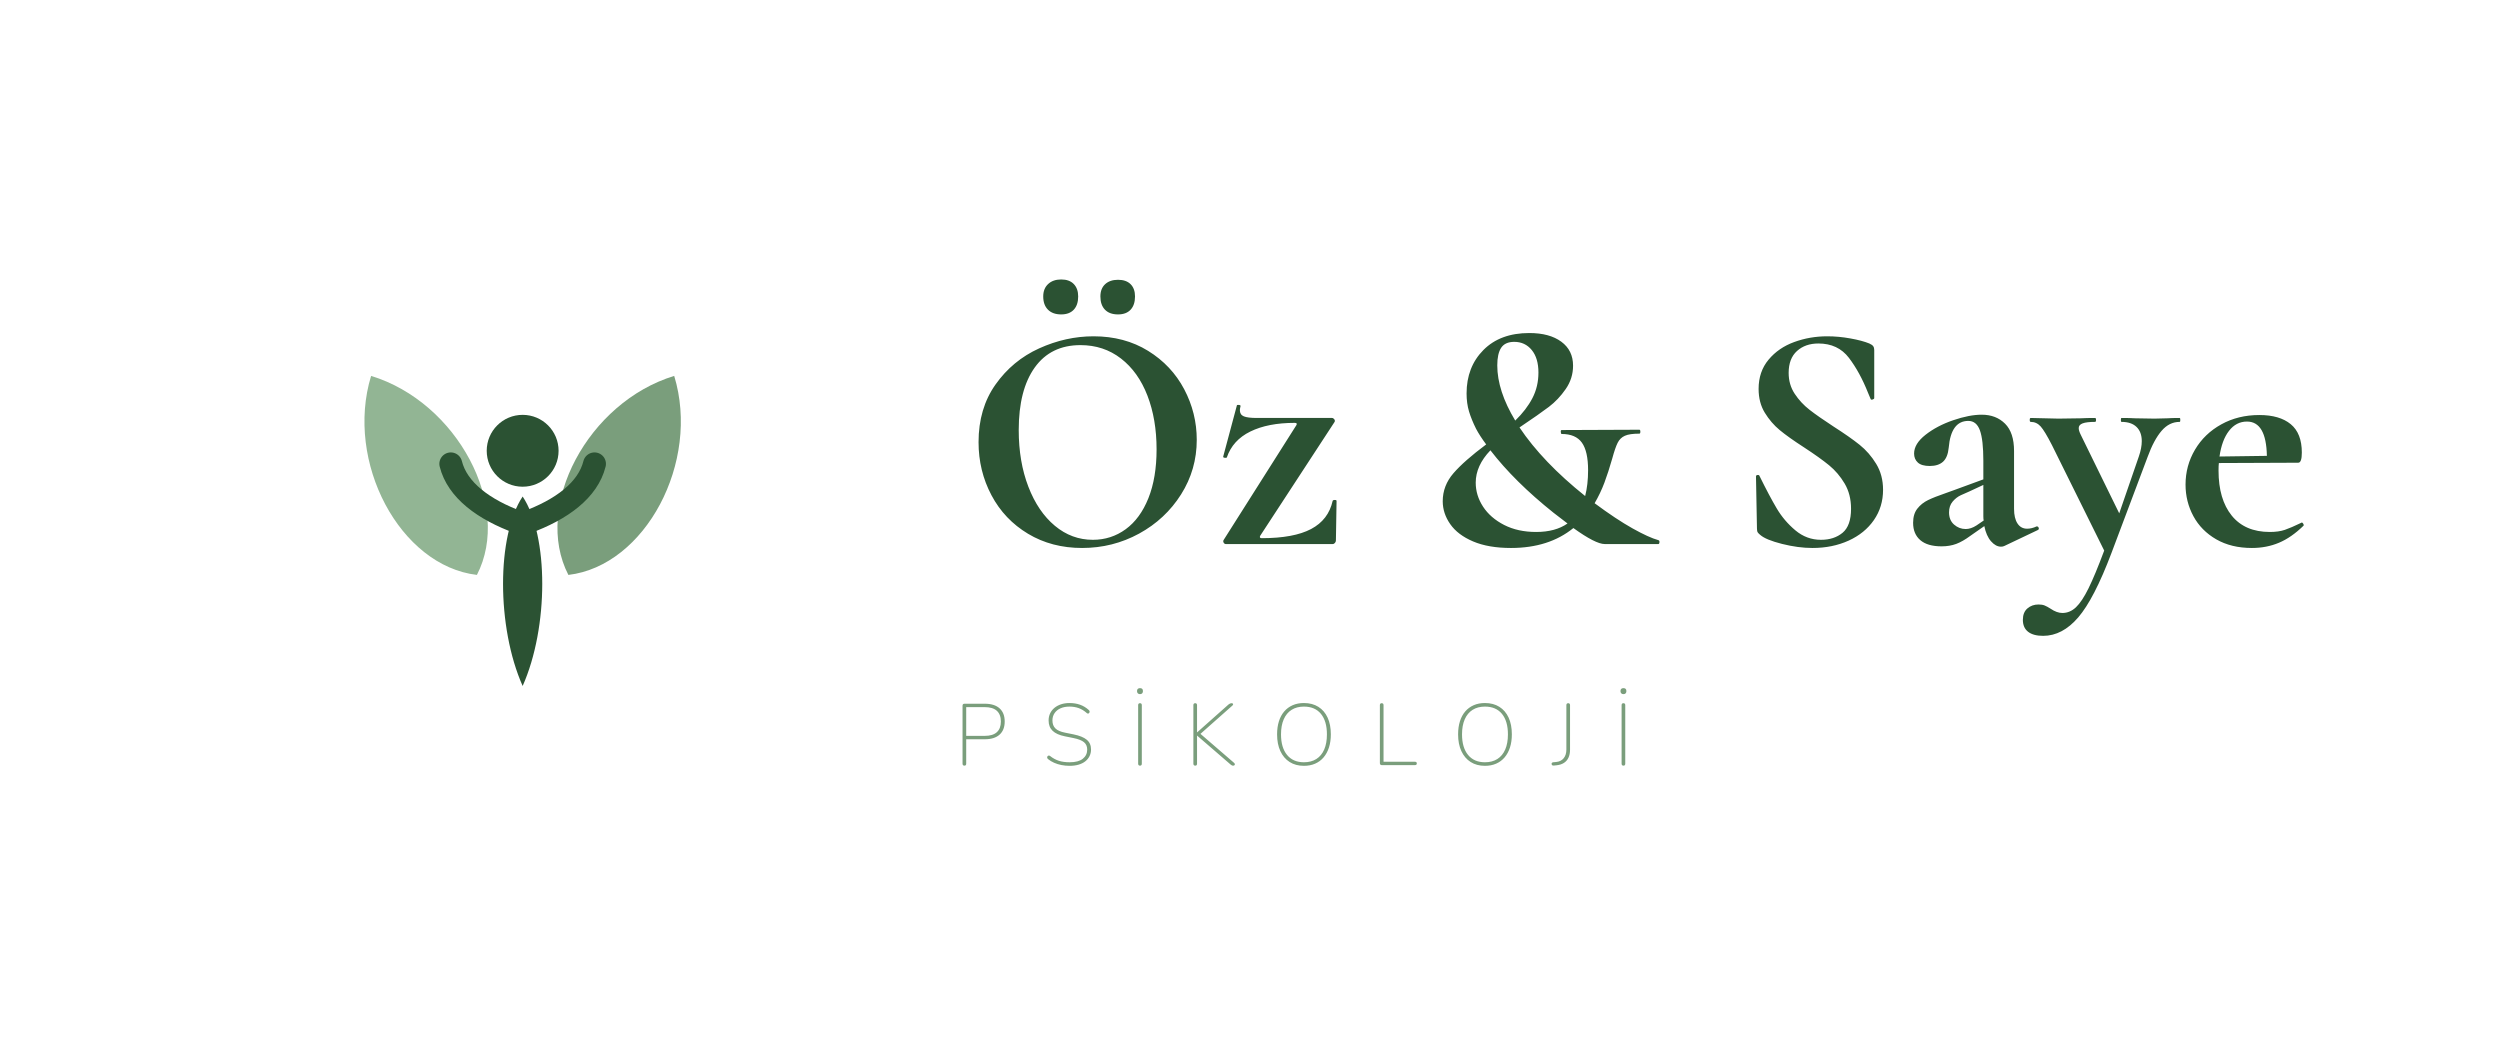
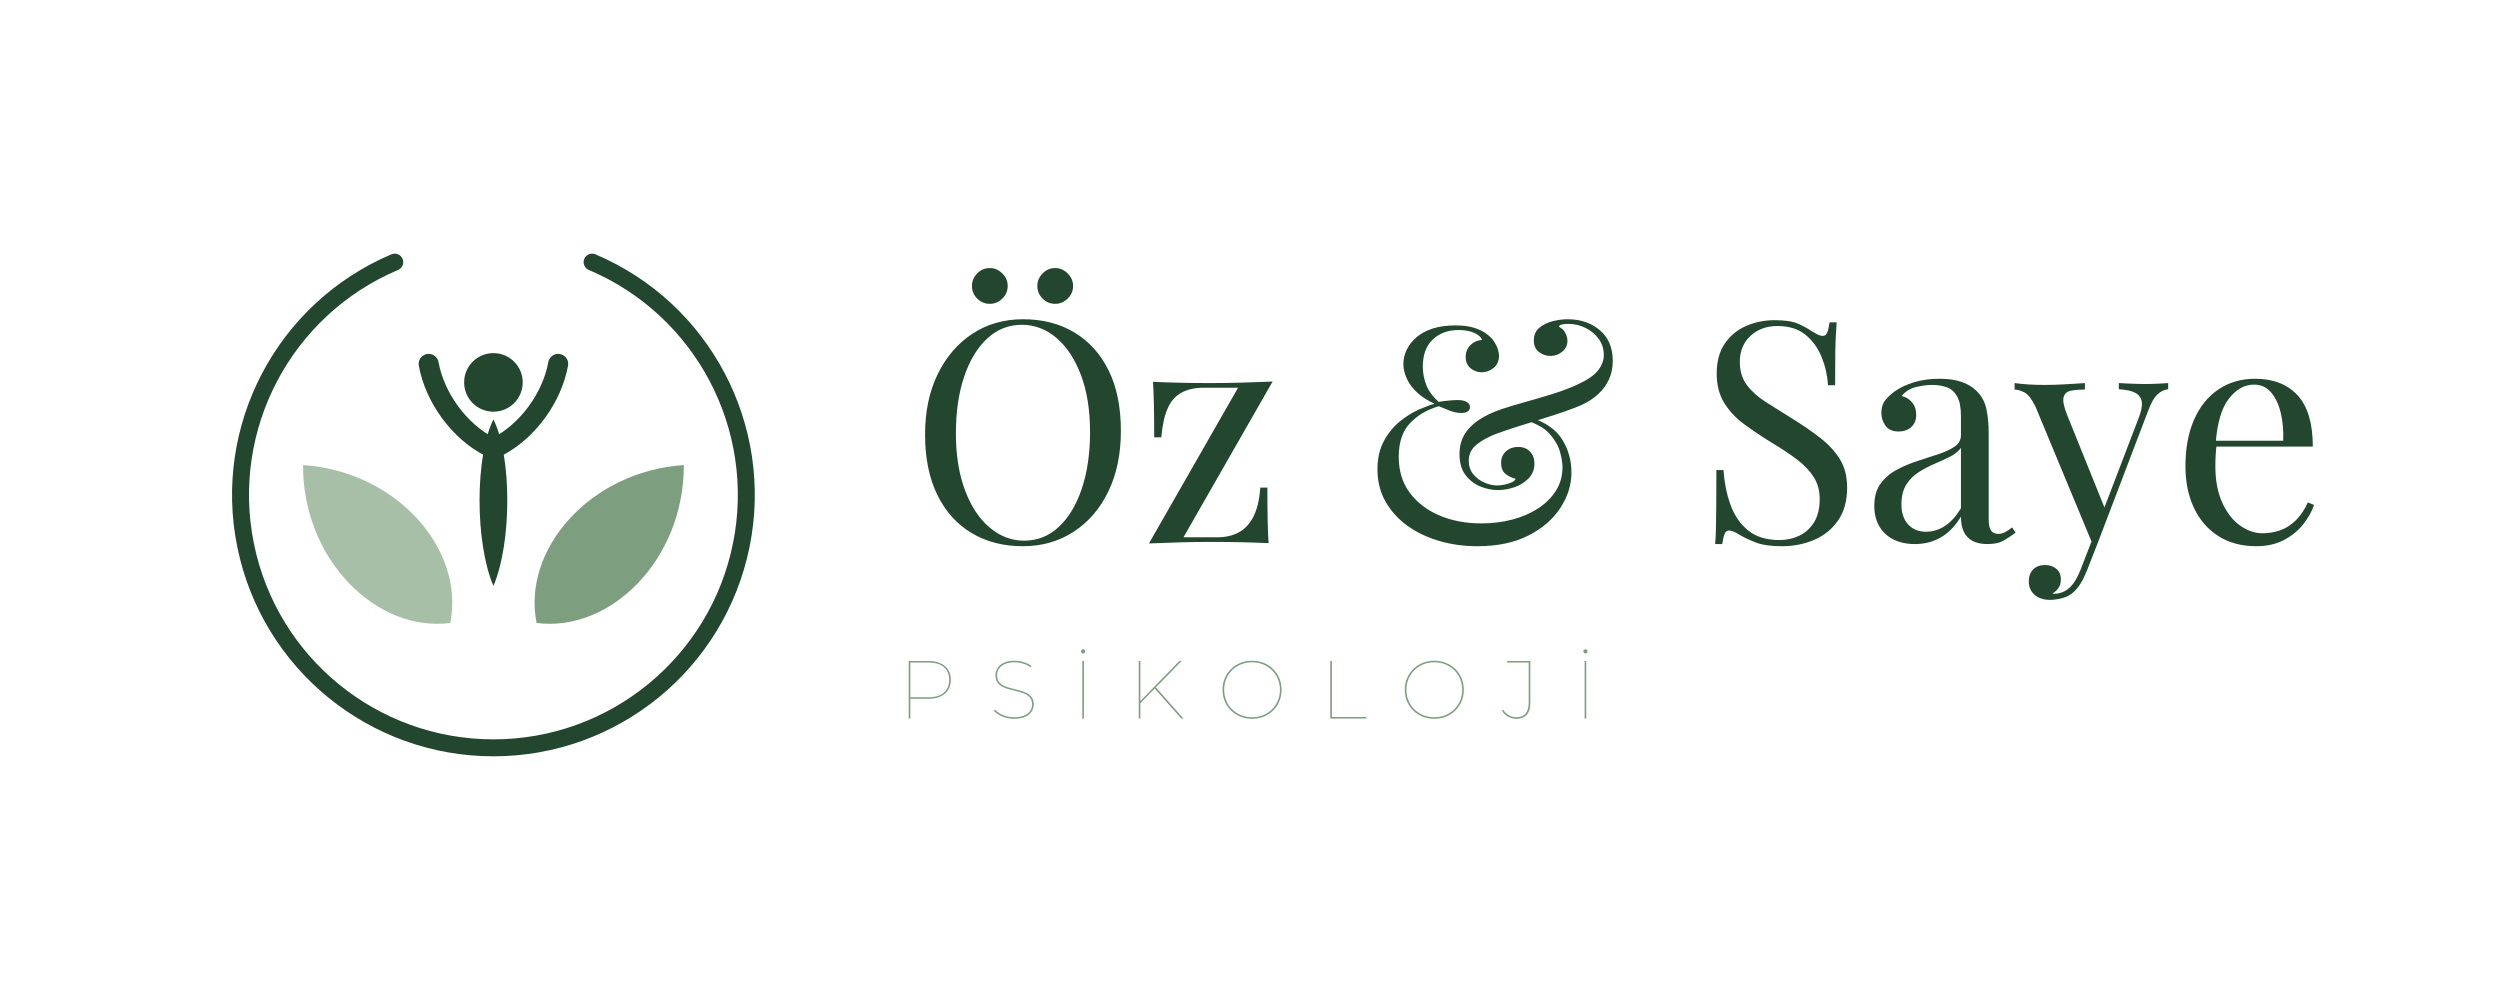
- <svg xmlns="http://www.w3.org/2000/svg" width="1148" height="480" viewBox="0 0 1148 480">
+ <svg xmlns="http://www.w3.org/2000/svg" width="1216" height="480" viewBox="0 0 1216 480">
  <g transform="translate(90 90) scale(1.5)">
-     <path d="M0 0 C-13 -9 -13 -33 0 -46 C13 -33 13 -9 0 0 Z" fill="#92B594" transform="translate(86 116) rotate(-28) scale(1.5)" />
-     <path d="M0 0 C-13 -9 -13 -33 0 -46 C13 -33 13 -9 0 0 Z" fill="#7A9E7C" transform="translate(114 116) rotate(28) scale(1.5)" />
-     <circle cx="100" cy="78" r="11" fill="#2B5233" />
-     <path d="M100 92 C92 104 92 132 100 150 C108 132 108 104 100 92 Z" fill="#2B5233" />
-     <path d="M99 100 C88 96 80 90 78 82" stroke="#2B5233" stroke-width="7" stroke-linecap="round" fill="none" />
-     <path d="M101 100 C112 96 120 90 122 82" stroke="#2B5233" stroke-width="7" stroke-linecap="round" fill="none" />
+     <path d="M132 25 A82 82 0 1 1 68 25" fill="none" stroke="#23472E" stroke-width="5.5" stroke-linecap="round" />
+     <path d="M0 0 C-14 -10 -15 -34 0 -50 C15 -34 14 -10 0 0 Z" fill="#A7BFA7" transform="translate(86 142) rotate(-43) scale(1.4)" />
+     <path d="M0 0 C-14 -10 -15 -34 0 -50 C15 -34 14 -10 0 0 Z" fill="#7E9E80" transform="translate(114 142) rotate(43) scale(1.4)" />
+     <circle cx="100" cy="64" r="9.5" fill="#23472E" />
+     <path d="M100 76 C94 88 94 116 100 130 C106 116 106 88 100 76 Z" fill="#23472E" />
+     <path d="M99 85 C89 80 81 69 79 58" stroke="#23472E" stroke-width="6.5" stroke-linecap="round" fill="none" />
+     <path d="M101 85 C111 80 119 69 121 58" stroke="#23472E" stroke-width="6.5" stroke-linecap="round" fill="none" />
  </g>
-   <path d="M54.9 1.8Q40.95 1.8 30.08 -4.72Q19.2 -11.25 13.28 -22.42Q7.35 -33.6 7.35 -46.8L7.35 -46.8Q7.35 -62.25 15.15 -73.27Q22.95 -84.3 35.17 -89.85Q47.4 -95.4 60.15 -95.4L60.15 -95.4Q74.4 -95.4 85.2 -88.72Q96 -82.05 101.78 -71.1Q107.55 -60.15 107.55 -47.85L107.55 -47.85Q107.55 -34.2 100.35 -22.8Q93.15 -11.4 81.08 -4.8Q69 1.8 54.9 1.8L54.9 1.8M59.85 -1.95Q68.25 -1.95 74.93 -6.82Q81.6 -11.7 85.35 -21.07Q89.1 -30.45 89.1 -43.5L89.1 -43.5Q89.1 -57.3 84.9 -68.17Q80.7 -79.05 72.75 -85.2Q64.8 -91.35 54.15 -91.35L54.15 -91.35Q40.5 -91.35 33.15 -81.07Q25.8 -70.8 25.8 -52.35L25.8 -52.35Q25.8 -37.8 30.23 -26.32Q34.65 -14.85 42.38 -8.4Q50.1 -1.95 59.85 -1.95L59.85 -1.95M45.3 -105.45Q41.4 -105.45 39.23 -107.62Q37.05 -109.8 37.05 -113.7L37.05 -113.7Q37.05 -117.3 39.3 -119.4Q41.55 -121.5 45.3 -121.5L45.3 -121.5Q49.05 -121.5 51.08 -119.4Q53.1 -117.3 53.1 -113.7L53.1 -113.7Q53.1 -109.8 51.08 -107.62Q49.05 -105.45 45.3 -105.45L45.3 -105.45M71.4 -105.45Q67.5 -105.45 65.4 -107.62Q63.3 -109.8 63.3 -113.7L63.3 -113.7Q63.3 -117.3 65.47 -119.32Q67.65 -121.35 71.4 -121.35L71.4 -121.35Q75.15 -121.35 77.18 -119.32Q79.2 -117.3 79.2 -113.7L79.2 -113.7Q79.2 -109.8 77.18 -107.62Q75.15 -105.45 71.4 -105.45L71.4 -105.45 M153.3 -54.6Q153.9 -55.65 152.55 -55.65L152.55 -55.65Q140.25 -55.65 132.15 -51.67Q124.05 -47.7 121.35 -39.75L121.35 -39.75Q121.35 -39.6 120.75 -39.6L120.75 -39.6Q119.55 -39.6 119.7 -40.2L119.7 -40.2L126 -63.75Q126 -63.9 126.6 -63.9L126.6 -63.9Q127.8 -63.9 127.65 -63.3L127.65 -63.3Q127.35 -62.1 127.35 -61.5L127.35 -61.5Q127.35 -59.4 129.15 -58.65Q130.95 -57.9 135.15 -57.9L135.15 -57.9L169.65 -57.9Q170.25 -57.9 170.7 -57.3Q171.15 -56.7 170.85 -56.1L170.85 -56.1L136.65 -3.75Q136.2 -2.7 137.4 -2.7L137.4 -2.7Q152.1 -2.7 160.05 -6.9Q168 -11.1 169.95 -19.8L169.95 -19.8Q170.1 -20.25 170.93 -20.25Q171.75 -20.25 171.75 -19.8L171.75 -19.8L171.45 -1.65Q171.45 -1.05 171 -0.52Q170.55 0 169.95 0L169.95 0L120.9 0Q120.3 0 119.93 -0.6Q119.55 -1.2 119.85 -1.8L119.85 -1.8L153.3 -54.6  M264.45 -78.75Q264.45 -85.35 261.38 -89.1Q258.3 -92.85 253.35 -92.85L253.35 -92.85Q249.15 -92.85 247.35 -90.15Q245.55 -87.45 245.55 -82.05L245.55 -82.05Q245.55 -70.35 253.8 -56.7L253.8 -56.7Q258.9 -61.65 261.67 -66.97Q264.45 -72.3 264.45 -78.75L264.45 -78.75M220.5 -19.65Q220.5 -26.85 225.45 -32.55Q230.4 -38.25 240.45 -45.75L240.45 -45.75Q237.45 -49.8 235.8 -52.95L235.8 -52.95Q233.7 -57.15 232.57 -60.9Q231.45 -64.65 231.45 -69.15L231.45 -69.15Q231.45 -81.3 239.18 -89.1Q246.9 -96.9 260.25 -96.9L260.25 -96.9Q269.55 -96.9 274.95 -92.92Q280.35 -88.95 280.35 -81.9L280.35 -81.9Q280.35 -76.05 276.97 -71.17Q273.6 -66.3 269.25 -63Q264.9 -59.7 255.75 -53.55L255.75 -53.55Q266.4 -37.65 285.9 -22.05L285.9 -22.05Q287.25 -27.3 287.25 -33.9L287.25 -33.9Q287.25 -42.6 284.4 -46.57Q281.55 -50.55 275.1 -50.55L275.1 -50.55Q274.8 -50.55 274.72 -51.45Q274.65 -52.35 275.1 -52.35L275.1 -52.35L310.8 -52.5Q311.25 -52.5 311.25 -51.6Q311.25 -50.7 310.8 -50.7L310.8 -50.7Q306.3 -50.7 304.13 -49.72Q301.95 -48.75 300.83 -46.5Q299.7 -44.25 298.35 -39.3L298.35 -39.3Q296.55 -33 294.75 -28.2Q292.95 -23.4 290.25 -18.75L290.25 -18.75Q300.15 -11.4 307.65 -7.2Q315.15 -3 319.5 -1.8L319.5 -1.8Q320.1 -1.65 320.02 -0.82Q319.95 0 319.5 0L319.5 0L294.9 0Q290.7 0 280.5 -7.35L280.5 -7.35Q269.25 1.8 251.85 1.8L251.85 1.8Q241.5 1.8 234.45 -1.2Q227.4 -4.2 223.95 -9.15Q220.5 -14.1 220.5 -19.65L220.5 -19.65M235.65 -28.2Q235.65 -22.35 239.02 -17.17Q242.4 -12 248.7 -8.77Q255 -5.55 263.4 -5.55L263.4 -5.55Q272.25 -5.55 277.8 -9.45L277.8 -9.45L271.35 -14.4Q253.5 -28.65 242.4 -43.05L242.4 -43.05Q235.65 -36 235.65 -28.2L235.65 -28.2  M379.35 -78.6Q379.35 -73.2 382.13 -69Q384.9 -64.8 388.95 -61.65Q393 -58.5 399.9 -54L399.9 -54Q407.4 -49.2 411.9 -45.6Q416.4 -42 419.55 -36.82Q422.7 -31.65 422.7 -24.9L422.7 -24.9Q422.7 -17.1 418.5 -11.02Q414.3 -4.95 406.88 -1.57Q399.45 1.8 390.3 1.8L390.3 1.8Q383.7 1.8 376.28 -0.07Q368.85 -1.95 366.3 -4.2L366.3 -4.2Q365.55 -4.8 365.18 -5.32Q364.8 -5.85 364.8 -7.05L364.8 -7.05L364.35 -30.9L364.35 -31.05Q364.35 -31.65 365.1 -31.72Q365.85 -31.8 366 -31.2L366 -31.2Q370.5 -22.05 373.88 -16.35Q377.25 -10.65 382.43 -6.3Q387.6 -1.95 394.2 -1.95L394.2 -1.95Q400.2 -1.95 404.1 -5.17Q408 -8.4 408 -16.2L408 -16.2Q408 -22.8 405.08 -27.75Q402.15 -32.7 397.95 -36.15Q393.75 -39.6 386.4 -44.4L386.4 -44.4Q379.2 -49.05 375.23 -52.35Q371.25 -55.65 368.4 -60.3Q365.55 -64.95 365.55 -71.25L365.55 -71.25Q365.55 -79.2 370.13 -84.67Q374.7 -90.15 381.9 -92.77Q389.1 -95.4 397.05 -95.4L397.05 -95.4Q402.3 -95.4 407.7 -94.42Q413.1 -93.45 416.4 -92.1L416.4 -92.1Q417.75 -91.5 418.2 -90.82Q418.65 -90.15 418.65 -89.1L418.65 -89.1L418.65 -67.05Q418.65 -66.6 417.9 -66.37Q417.15 -66.15 417 -66.6L417 -66.6L415.8 -69.45Q412.05 -78.9 407.03 -85.5Q402 -92.1 393 -92.1L393 -92.1Q387 -92.1 383.18 -88.65Q379.35 -85.2 379.35 -78.6L379.35 -78.6 M478.35 0.9Q477.75 1.2 476.85 1.2L476.85 1.2Q474.45 1.2 472.28 -1.27Q470.1 -3.75 469.2 -8.25L469.2 -8.25L462.75 -3.75Q459.3 -1.2 456.3 -0.07Q453.3 1.05 449.55 1.05L449.55 1.05Q443.1 1.05 439.8 -1.8Q436.5 -4.65 436.5 -9.75L436.5 -9.75Q436.5 -13.8 438.45 -16.27Q440.4 -18.75 443.33 -20.17Q446.25 -21.6 451.5 -23.4L451.5 -23.4L455.25 -24.75L468.75 -29.7L468.75 -38.25Q468.75 -47.85 467.18 -52.2Q465.6 -56.55 461.85 -56.55L461.85 -56.55Q453.9 -56.55 452.85 -44.25L452.85 -44.25Q452.4 -39.75 450.23 -37.8Q448.05 -35.85 444.15 -35.85L444.15 -35.85Q440.4 -35.85 438.68 -37.42Q436.95 -39 436.95 -41.55L436.95 -41.55Q436.95 -46.05 442.2 -50.17Q447.45 -54.3 454.88 -56.85Q462.3 -59.4 468 -59.4L468 -59.4Q474.6 -59.4 478.73 -55.27Q482.85 -51.15 482.85 -42.75L482.85 -42.75L482.85 -16.2Q482.85 -11.85 484.43 -9.45Q486 -7.05 488.85 -7.05L488.85 -7.05Q490.95 -7.05 493.2 -8.1L493.2 -8.1L493.35 -8.1Q493.95 -8.1 494.18 -7.42Q494.4 -6.75 493.8 -6.45L493.8 -6.45L478.35 0.9M453 -14.55Q453 -10.95 455.33 -8.92Q457.65 -6.9 460.65 -6.9L460.65 -6.9Q463.05 -6.9 465.6 -8.55L465.6 -8.55L468.9 -10.8Q468.75 -11.55 468.75 -12.75L468.75 -12.75L468.75 -27.15L462.3 -24.15Q460.5 -23.4 458.4 -22.42Q456.3 -21.45 454.65 -19.5Q453 -17.55 453 -14.55L453 -14.55 M558.9 -57.9Q559.2 -57.9 559.2 -57Q559.2 -56.1 558.9 -56.1L558.9 -56.1Q554.1 -56.1 550.58 -51.97Q547.05 -47.85 544.2 -40.05L544.2 -40.05L527.55 4.2Q519.6 25.2 512.33 33.67Q505.05 42.15 496.2 42.15L496.2 42.15Q491.7 42.15 489.3 40.28Q486.9 38.4 486.9 34.8L486.9 34.8Q486.9 31.35 489 29.55Q491.1 27.75 494.1 27.75L494.1 27.75Q495.75 27.75 496.88 28.2Q498 28.65 499.65 29.7L499.65 29.7Q502.5 31.65 505.05 31.65L505.05 31.65Q508.5 31.65 511.28 29.03Q514.05 26.4 517.05 20.33Q520.05 14.25 524.25 3L524.25 3L500.25 -45.45Q496.95 -51.9 495.08 -54Q493.2 -56.1 490.5 -56.1L490.5 -56.1Q490.05 -56.1 490.05 -57Q490.05 -57.9 490.5 -57.9L490.5 -57.9L503.25 -57.6L513.6 -57.75Q516 -57.9 520.05 -57.9L520.05 -57.9Q520.5 -57.9 520.5 -57Q520.5 -56.1 520.05 -56.1L520.05 -56.1Q516.15 -56.1 514.35 -55.42Q512.55 -54.75 512.55 -53.25L512.55 -53.25Q512.55 -52.05 513.45 -50.25L513.45 -50.25L531.15 -14.1L540.15 -40.2Q541.5 -44.1 541.5 -47.25L541.5 -47.25Q541.5 -51.45 539.1 -53.77Q536.7 -56.1 532.2 -56.1L532.2 -56.1Q531.9 -56.1 531.9 -57Q531.9 -57.9 532.2 -57.9L532.2 -57.9Q536.25 -57.9 538.35 -57.75L538.35 -57.75L547.35 -57.6L553.35 -57.75Q555.15 -57.9 558.9 -57.9L558.9 -57.9 M592.05 1.8Q582.6 1.8 575.7 -2.17Q568.8 -6.15 565.2 -12.82Q561.6 -19.5 561.6 -27.3L561.6 -27.3Q561.6 -36 565.95 -43.35Q570.3 -50.7 578.03 -54.97Q585.75 -59.25 595.5 -59.25L595.5 -59.25Q604.8 -59.25 609.9 -55.05Q615 -50.85 615 -42L615 -42Q615 -37.35 613.35 -37.35L613.35 -37.35L576.9 -37.2Q576.75 -36 576.75 -33.75L576.75 -33.75Q576.75 -20.55 582.82 -13.05Q588.9 -5.55 600.3 -5.55L600.3 -5.55Q604.35 -5.55 607.2 -6.52Q610.05 -7.5 614.7 -9.75L614.7 -9.75L615 -9.9Q615.3 -9.9 615.67 -9.3Q616.05 -8.7 615.75 -8.4L615.75 -8.4Q610.2 -3 604.5 -0.6Q598.8 1.8 592.05 1.8L592.05 1.8M577.2 -40.2L598.95 -40.5Q598.65 -56.25 589.8 -56.25L589.8 -56.25Q584.85 -56.25 581.55 -51.97Q578.25 -47.7 577.2 -40.2L577.2 -40.2" fill="#2B5233" transform="translate(442.00 249.83)" />
-   <path d="M4.68 0.24L4.68 0.24Q4.28 0.24 4.06 0Q3.84 -0.24 3.84 -0.64L3.84 -0.64L3.84 -27.32Q3.84 -27.76 4.08 -27.98Q4.32 -28.2 4.72 -28.2L4.72 -28.2L14.04 -28.2Q18.48 -28.2 20.84 -26.08Q23.2 -23.96 23.2 -20.04L23.2 -20.04Q23.2 -16.12 20.84 -14Q18.48 -11.88 14.04 -11.88L14.04 -11.88L5.52 -11.88L5.52 -0.64Q5.52 -0.24 5.32 0Q5.12 0.24 4.68 0.24M5.52 -26.64L5.52 -13.44L14 -13.44Q17.72 -13.44 19.58 -15.12Q21.44 -16.8 21.44 -20.04L21.44 -20.04Q21.44 -23.28 19.58 -24.96Q17.72 -26.64 14 -26.64L14 -26.64L5.52 -26.64 M53.04 0.32L53.04 0.32Q51.04 0.32 49.24 -0.04Q47.44 -0.4 45.9 -1.08Q44.36 -1.76 43.12 -2.76L43.12 -2.76Q42.84 -3 42.74 -3.28Q42.64 -3.56 42.74 -3.82Q42.84 -4.08 43.04 -4.24Q43.24 -4.4 43.52 -4.4Q43.8 -4.4 44.08 -4.16L44.08 -4.16Q45.96 -2.68 48.06 -2Q50.16 -1.32 53.04 -1.32L53.04 -1.32Q57.04 -1.32 59.06 -2.92Q61.08 -4.52 61.08 -7.16L61.08 -7.16Q61.08 -9.32 59.6 -10.54Q58.12 -11.76 54.76 -12.44L54.76 -12.44L50.8 -13.24Q47.04 -14 45.2 -15.76Q43.36 -17.52 43.36 -20.52L43.36 -20.52Q43.36 -22.32 44.06 -23.78Q44.76 -25.24 46.04 -26.3Q47.32 -27.36 49.08 -27.94Q50.84 -28.52 52.96 -28.52L52.96 -28.52Q55.6 -28.52 57.8 -27.74Q60 -26.96 61.8 -25.32L61.8 -25.32Q62.08 -25.08 62.16 -24.78Q62.24 -24.48 62.14 -24.22Q62.04 -23.96 61.86 -23.82Q61.68 -23.68 61.4 -23.68Q61.12 -23.68 60.84 -23.96L60.84 -23.96Q59.12 -25.48 57.2 -26.18Q55.28 -26.88 52.96 -26.88L52.96 -26.88Q50.6 -26.88 48.84 -26.1Q47.08 -25.32 46.1 -23.88Q45.12 -22.44 45.12 -20.52L45.12 -20.52Q45.12 -18.2 46.48 -16.86Q47.84 -15.52 50.88 -14.92L50.88 -14.92L54.84 -14.12Q58.92 -13.28 60.88 -11.66Q62.84 -10.04 62.84 -7.2L62.84 -7.2Q62.84 -5.52 62.16 -4.14Q61.48 -2.76 60.22 -1.76Q58.96 -0.76 57.14 -0.22Q55.32 0.32 53.04 0.32 M85.32 0.24L85.32 0.24Q84.92 0.24 84.7 0Q84.48 -0.24 84.48 -0.64L84.48 -0.64L84.48 -27.56Q84.48 -28 84.7 -28.22Q84.92 -28.44 85.32 -28.44L85.32 -28.44Q85.72 -28.44 85.94 -28.22Q86.16 -28 86.16 -27.56L86.16 -27.56L86.16 -0.64Q86.16 -0.24 85.96 0Q85.76 0.24 85.32 0.24M85.32 -32.6L85.32 -32.6Q84.68 -32.6 84.32 -32.98Q83.96 -33.36 83.96 -34L83.96 -34Q83.96 -34.68 84.32 -35.02Q84.68 -35.36 85.32 -35.36L85.32 -35.36Q86 -35.36 86.34 -35.02Q86.68 -34.68 86.68 -34L86.68 -34Q86.68 -33.36 86.34 -32.98Q86 -32.6 85.32 -32.6 M110.68 0.24L110.68 0.24Q110.28 0.24 110.06 0Q109.84 -0.24 109.84 -0.64L109.84 -0.64L109.84 -27.56Q109.84 -28 110.06 -28.22Q110.28 -28.44 110.68 -28.44L110.68 -28.44Q111.08 -28.44 111.3 -28.22Q111.52 -28 111.52 -27.56L111.52 -27.56L111.52 -15.08L111.6 -15.08L125.96 -27.84Q126.36 -28.16 126.68 -28.3Q127 -28.44 127.32 -28.44L127.32 -28.44Q127.72 -28.44 127.92 -28.28Q128.12 -28.12 128.08 -27.86Q128.04 -27.6 127.72 -27.32L127.72 -27.32L112.32 -13.68L112.4 -14.96L128.44 -1.12Q128.84 -0.8 128.88 -0.48Q128.92 -0.16 128.7 0.04Q128.48 0.24 128.08 0.24L128.08 0.24Q127.76 0.24 127.48 0.1Q127.2 -0.04 126.88 -0.32L126.88 -0.32L111.6 -13.52L111.52 -13.52L111.52 -0.64Q111.52 -0.24 111.32 0Q111.12 0.24 110.68 0.24 M160.6 0.32L160.6 0.32Q156.8 0.32 154.04 -1.44Q151.28 -3.2 149.78 -6.44Q148.28 -9.68 148.28 -14.12L148.28 -14.12Q148.28 -17.48 149.12 -20.14Q149.96 -22.8 151.56 -24.66Q153.16 -26.52 155.44 -27.52Q157.72 -28.52 160.6 -28.52L160.6 -28.52Q164.44 -28.52 167.22 -26.78Q170 -25.04 171.48 -21.82Q172.96 -18.6 172.96 -14.16L172.96 -14.16Q172.96 -10.8 172.1 -8.12Q171.24 -5.44 169.64 -3.56Q168.04 -1.68 165.76 -0.68Q163.48 0.32 160.6 0.32M160.6 -1.32L160.6 -1.32Q163.96 -1.32 166.32 -2.82Q168.68 -4.32 169.92 -7.18Q171.16 -10.04 171.16 -14.12L171.16 -14.12Q171.16 -20.2 168.42 -23.54Q165.68 -26.88 160.6 -26.88L160.6 -26.88Q157.28 -26.88 154.92 -25.38Q152.56 -23.88 151.32 -21.02Q150.08 -18.16 150.08 -14.12L150.08 -14.12Q150.08 -8.08 152.84 -4.7Q155.6 -1.32 160.6 -1.32 M211.56 0L196.36 0Q195.96 0 195.72 -0.24Q195.48 -0.48 195.48 -0.88L195.48 -0.88L195.48 -27.56Q195.48 -28 195.7 -28.22Q195.92 -28.44 196.32 -28.44L196.32 -28.44Q196.72 -28.44 196.94 -28.22Q197.16 -28 197.16 -27.56L197.16 -27.56L197.16 -1.56L211.56 -1.56Q212 -1.56 212.22 -1.36Q212.44 -1.16 212.44 -0.8L212.44 -0.8Q212.44 -0.4 212.22 -0.2Q212 0 211.56 0L211.56 0 M243.72 0.32L243.72 0.32Q239.92 0.32 237.16 -1.44Q234.4 -3.2 232.9 -6.44Q231.4 -9.68 231.4 -14.12L231.4 -14.12Q231.4 -17.48 232.24 -20.14Q233.08 -22.8 234.68 -24.66Q236.28 -26.52 238.56 -27.52Q240.84 -28.52 243.72 -28.52L243.72 -28.52Q247.56 -28.52 250.34 -26.78Q253.12 -25.04 254.6 -21.82Q256.08 -18.6 256.08 -14.16L256.08 -14.16Q256.08 -10.8 255.22 -8.12Q254.36 -5.44 252.76 -3.56Q251.16 -1.68 248.88 -0.68Q246.6 0.32 243.72 0.32M243.72 -1.32L243.72 -1.32Q247.08 -1.32 249.44 -2.82Q251.8 -4.32 253.04 -7.18Q254.28 -10.04 254.28 -14.12L254.28 -14.12Q254.28 -20.2 251.54 -23.54Q248.8 -26.88 243.72 -26.88L243.72 -26.88Q240.4 -26.88 238.04 -25.38Q235.68 -23.88 234.44 -21.02Q233.2 -18.16 233.2 -14.12L233.2 -14.12Q233.2 -8.08 235.96 -4.7Q238.72 -1.32 243.72 -1.32 M276.52 0.08L275.24 0.2Q274.8 0.24 274.56 -0.02Q274.32 -0.28 274.32 -0.6L274.32 -0.6Q274.32 -0.84 274.5 -1.06Q274.68 -1.28 275.08 -1.32L275.08 -1.32L276.4 -1.44Q278.64 -1.64 279.88 -3.16Q281.12 -4.68 281.12 -7.16L281.12 -7.16L281.12 -27.56Q281.12 -28 281.34 -28.22Q281.56 -28.44 281.96 -28.44L281.96 -28.44Q282.36 -28.44 282.58 -28.22Q282.8 -28 282.8 -27.56L282.8 -27.56L282.8 -7.08Q282.8 -4.96 282.08 -3.42Q281.36 -1.88 279.96 -1Q278.56 -0.12 276.52 0.08L276.52 0.08 M307.32 0.24L307.32 0.24Q306.92 0.24 306.7 0Q306.48 -0.24 306.48 -0.64L306.48 -0.64L306.48 -27.56Q306.48 -28 306.7 -28.22Q306.92 -28.44 307.32 -28.44L307.32 -28.44Q307.72 -28.44 307.94 -28.22Q308.16 -28 308.16 -27.56L308.16 -27.56L308.16 -0.64Q308.16 -0.24 307.96 0Q307.76 0.24 307.32 0.24M307.32 -32.6L307.32 -32.6Q306.68 -32.6 306.32 -32.98Q305.96 -33.36 305.96 -34L305.96 -34Q305.96 -34.68 306.32 -35.02Q306.68 -35.36 307.32 -35.36L307.32 -35.36Q308 -35.36 308.34 -35.02Q308.68 -34.68 308.68 -34L308.68 -34Q308.68 -33.36 308.34 -32.98Q308 -32.6 307.32 -32.6" fill="#7A9E7C" transform="translate(438.16 351.35)" />
+   <path d="M55.65 -108.3L55.65 -108.3Q69.9 -108.3 80.63 -101.85Q91.35 -95.4 97.28 -83.32Q103.2 -71.25 103.2 -54L103.2 -54Q103.2 -37.2 97.13 -24.6Q91.05 -12 80.25 -4.95Q69.45 2.1 55.5 2.1L55.5 2.1Q41.25 2.1 30.53 -4.35Q19.8 -10.8 13.88 -22.95Q7.95 -35.1 7.95 -52.2L7.95 -52.2Q7.95 -69 14.1 -81.6Q20.25 -94.2 30.98 -101.25Q41.7 -108.3 55.65 -108.3M55.05 -105.6L55.05 -105.6Q45.3 -105.6 38.1 -98.85Q30.9 -92.1 26.93 -80.25Q22.95 -68.4 22.95 -52.8L22.95 -52.8Q22.95 -36.9 27.38 -25.12Q31.8 -13.35 39.38 -6.97Q46.95 -0.6 56.1 -0.6L56.1 -0.6Q65.85 -0.6 73.05 -7.35Q80.25 -14.1 84.23 -26.02Q88.2 -37.95 88.2 -53.4L88.2 -53.4Q88.2 -69.45 83.78 -81.15Q79.35 -92.85 71.85 -99.22Q64.35 -105.6 55.05 -105.6M71.25 -133.2L71.25 -133.2Q74.7 -133.2 77.33 -130.57Q79.95 -127.95 79.95 -124.5L79.95 -124.5Q79.95 -120.9 77.33 -118.35Q74.7 -115.8 71.25 -115.8L71.25 -115.8Q67.65 -115.8 65.1 -118.35Q62.55 -120.9 62.55 -124.5L62.55 -124.5Q62.55 -127.95 65.1 -130.57Q67.65 -133.2 71.25 -133.2M39.45 -133.2L39.45 -133.2Q42.9 -133.2 45.53 -130.57Q48.15 -127.95 48.15 -124.5L48.15 -124.5Q48.15 -120.9 45.53 -118.35Q42.9 -115.8 39.45 -115.8L39.45 -115.8Q35.85 -115.8 33.3 -118.35Q30.75 -120.9 30.75 -124.5L30.75 -124.5Q30.75 -127.95 33.3 -130.57Q35.85 -133.2 39.45 -133.2 M177 -78L177 -78L133.65 -2.25L150.15 -2.25Q156.15 -2.25 160.57 -4.65Q165 -7.05 167.7 -12.37Q170.4 -17.7 171 -26.4L171 -26.4L174.45 -26.4Q174.45 -16.8 174.6 -10.2Q174.75 -3.6 175.05 0.6L175.05 0.6Q168.45 0.3 161.32 0.15Q154.2 0 147.15 0L147.15 0Q139.65 0 131.85 0.22Q124.05 0.45 116.85 0.75L116.85 0.75L160.2 -75L143.7 -75Q137.1 -75 132.67 -72.6Q128.25 -70.2 125.92 -64.87Q123.6 -59.55 122.85 -50.85L122.85 -50.85L119.4 -50.85Q119.4 -60.6 119.25 -67.12Q119.1 -73.65 118.8 -77.85L118.8 -77.85Q125.4 -77.55 132.52 -77.4Q139.65 -77.25 146.7 -77.25L146.7 -77.25Q154.2 -77.25 162 -77.47Q169.8 -77.7 177 -78  M265.95 -105.3L265.95 -105.3Q271.65 -105.3 275.4 -104.02Q279.15 -102.75 281.55 -100.8L281.55 -100.8Q283.5 -99.3 284.7 -97.5Q285.9 -95.7 286.5 -93.9Q287.1 -92.1 287.1 -90.45L287.1 -90.45Q287.1 -86.7 284.47 -84.6Q281.85 -82.5 278.7 -82.5L278.7 -82.5Q275.7 -82.5 273.3 -84.45Q270.9 -86.4 270.9 -90L270.9 -90Q270.9 -93.3 273.15 -95.62Q275.4 -97.95 278.85 -98.25L278.85 -98.25Q278.25 -100.2 275.17 -101.62Q272.1 -103.05 267.45 -103.05L267.45 -103.05Q259.8 -103.05 254.93 -98.47Q250.05 -93.9 250.05 -85.2L250.05 -85.2Q250.05 -81 251.62 -76.65Q253.2 -72.3 257.7 -68.1L257.7 -68.1Q260.25 -68.55 262.95 -68.77Q265.65 -69 267 -69L267 -69Q269.7 -69 271.35 -68.1Q273 -67.2 273 -65.55L273 -65.55Q273 -64.2 271.88 -63.45Q270.75 -62.7 268.8 -62.7L268.8 -62.7Q265.95 -62.7 262.8 -63.97Q259.65 -65.25 257.85 -66L257.85 -66Q249.15 -63.45 243.75 -57.67Q238.35 -51.9 238.35 -41.4L238.35 -41.4Q238.35 -31.05 243.75 -23.85Q249.15 -16.65 258.22 -12.82Q267.3 -9 278.55 -9L278.55 -9Q286.5 -9 293.63 -10.87Q300.75 -12.75 306.22 -16.35Q311.7 -19.95 314.85 -24.97Q318 -30 318 -36.45L318 -36.45Q318 -39.3 316.8 -43.72Q315.6 -48.15 311.85 -52.42Q308.1 -56.7 300.3 -59.1L300.3 -59.1L302.1 -60.6Q313.05 -57.3 317.7 -50.02Q322.35 -42.75 322.35 -33.75L322.35 -33.75Q322.35 -24.75 316.95 -16.5Q311.55 -8.25 301.35 -3.07Q291.15 2.1 276.6 2.1L276.6 2.1Q266.85 2.1 258.08 -0.45Q249.3 -3 242.55 -7.87Q235.8 -12.75 231.9 -19.65Q228 -26.55 228 -35.25L228 -35.25Q228 -43.35 231.15 -49.12Q234.3 -54.9 238.95 -58.65Q243.6 -62.4 248.25 -64.42Q252.9 -66.45 255.75 -67.2L255.75 -67.2Q250.8 -69.45 247.43 -72.52Q244.05 -75.6 242.33 -79.27Q240.6 -82.95 240.6 -86.55L240.6 -86.55Q240.6 -90.15 242.25 -93.52Q243.9 -96.9 247.05 -99.6Q250.2 -102.3 254.93 -103.8Q259.65 -105.3 265.95 -105.3M320.55 -108.3L320.55 -108.3Q329.85 -108.3 336.15 -102.97Q342.45 -97.65 342.45 -88.05L342.45 -88.05Q342.45 -82.95 340.58 -78.97Q338.7 -75 335.48 -72Q332.25 -69 328.2 -67.05L328.2 -67.05Q324.75 -65.4 319.13 -63.45Q313.5 -61.5 307.13 -59.55Q300.75 -57.6 294.97 -55.72Q289.2 -53.85 285.6 -52.5L285.6 -52.5Q280.05 -50.4 276.22 -47.32Q272.4 -44.25 272.4 -39.45L272.4 -39.45Q272.4 -35.55 274.65 -32.85Q276.9 -30.15 280.13 -28.8Q283.35 -27.45 286.2 -27.45L286.2 -27.45Q287.55 -27.45 289.58 -27.82Q291.6 -28.2 293.25 -28.95Q294.9 -29.7 295.2 -30.75L295.2 -30.75Q292.8 -31.2 290.47 -32.92Q288.15 -34.65 288.15 -38.4L288.15 -38.4Q288.15 -42 290.55 -44.1Q292.95 -46.2 296.4 -46.2L296.4 -46.2Q300 -46.2 302.17 -43.95Q304.35 -41.7 304.35 -38.1L304.35 -38.1Q304.35 -33.9 301.58 -30.97Q298.8 -28.05 294.67 -26.62Q290.55 -25.2 286.5 -25.2L286.5 -25.2Q282.3 -25.2 277.95 -27Q273.6 -28.8 270.75 -32.62Q267.9 -36.45 267.9 -42.75L267.9 -42.75Q267.9 -48 270.22 -52.05Q272.55 -56.1 277.2 -59.25Q281.85 -62.4 288.6 -64.65L288.6 -64.65Q293.1 -66.15 299.55 -67.95Q306 -69.75 312.83 -71.85Q319.65 -73.95 325.2 -76.5L325.2 -76.5Q332.7 -79.95 335.4 -83.55Q338.1 -87.15 338.1 -90.9L338.1 -90.9Q338.1 -95.25 335.7 -98.62Q333.3 -102 329.33 -104.02Q325.35 -106.05 320.7 -106.05L320.7 -106.05Q318.9 -106.05 317.7 -105.75Q316.5 -105.45 316.2 -104.7L316.2 -104.7Q318.3 -103.65 319.35 -101.7Q320.4 -99.75 320.4 -97.8L320.4 -97.8Q320.4 -94.65 317.92 -92.55Q315.45 -90.45 312 -90.45L312 -90.45Q309.15 -90.45 306.6 -92.32Q304.05 -94.2 304.05 -97.95L304.05 -97.95Q304.05 -101.85 306.67 -104.1Q309.3 -106.35 313.13 -107.32Q316.95 -108.3 320.55 -108.3  M421.2 -107.85L421.2 -107.85Q428.7 -107.85 432.6 -106.12Q436.5 -104.4 439.5 -102.3L439.5 -102.3Q441.3 -101.25 442.43 -100.72Q443.55 -100.2 444.6 -100.2L444.6 -100.2Q446.1 -100.2 446.78 -101.85Q447.45 -103.5 447.9 -106.8L447.9 -106.8L451.35 -106.8Q451.2 -104.25 450.98 -100.72Q450.75 -97.2 450.68 -91.42Q450.6 -85.65 450.6 -76.2L450.6 -76.2L447.15 -76.2Q446.7 -83.4 444 -90Q441.3 -96.6 436.13 -100.8Q430.95 -105 422.55 -105L422.55 -105Q414.6 -105 409.43 -100.2Q404.25 -95.4 404.25 -87.6L404.25 -87.6Q404.25 -80.85 407.7 -76.27Q411.15 -71.7 416.93 -68.02Q422.7 -64.35 429.45 -60.15L429.45 -60.15Q437.25 -55.35 443.33 -50.62Q449.4 -45.9 452.93 -40.2Q456.45 -34.5 456.45 -26.4L456.45 -26.4Q456.45 -16.8 452.1 -10.5Q447.75 -4.2 440.55 -1.05Q433.35 2.1 424.65 2.1L424.65 2.1Q416.7 2.1 412.05 0.3Q407.4 -1.5 404.1 -3.45L404.1 -3.45Q400.8 -5.55 399 -5.55L399 -5.55Q397.5 -5.55 396.83 -3.9Q396.15 -2.25 395.7 1.05L395.7 1.05L392.25 1.05Q392.55 -2.1 392.63 -6.37Q392.7 -10.65 392.78 -17.55Q392.85 -24.45 392.85 -34.95L392.85 -34.95L396.3 -34.95Q396.9 -25.95 399.68 -18.15Q402.45 -10.35 408.23 -5.62Q414 -0.9 423.6 -0.9L423.6 -0.9Q428.55 -0.9 432.98 -2.92Q437.4 -4.95 440.25 -9.37Q443.1 -13.8 443.1 -20.85L443.1 -20.85Q443.1 -27 440.18 -31.57Q437.25 -36.15 432 -40.12Q426.75 -44.1 419.7 -48.3L419.7 -48.3Q412.65 -52.65 406.5 -57.15Q400.35 -61.65 396.68 -67.57Q393 -73.5 393 -81.9L393 -81.9Q393 -90.75 396.98 -96.52Q400.95 -102.3 407.4 -105.07Q413.85 -107.85 421.2 -107.85 M489.45 1.05L489.45 1.05Q483.3 1.05 478.8 -1.27Q474.3 -3.6 471.98 -7.8Q469.65 -12 469.65 -17.55L469.65 -17.55Q469.65 -24.15 472.73 -28.35Q475.8 -32.55 480.6 -35.1Q485.4 -37.65 490.73 -39.37Q496.05 -41.1 500.85 -42.67Q505.65 -44.25 508.73 -46.35Q511.8 -48.45 511.8 -51.9L511.8 -51.9L511.8 -61.2Q511.8 -67.5 509.93 -70.8Q508.05 -74.1 504.9 -75.22Q501.75 -76.35 497.85 -76.35L497.85 -76.35Q494.1 -76.35 489.83 -75.3Q485.55 -74.25 483 -70.95L483 -70.95Q485.85 -70.35 487.95 -67.95Q490.05 -65.55 490.05 -61.8L490.05 -61.8Q490.05 -58.05 487.65 -55.87Q485.25 -53.7 481.5 -53.7L481.5 -53.7Q477.15 -53.7 475.13 -56.47Q473.1 -59.25 473.1 -62.7L473.1 -62.7Q473.1 -66.6 475.05 -69Q477 -71.4 480 -73.5L480 -73.5Q483.45 -75.9 488.93 -77.62Q494.4 -79.35 501.3 -79.35L501.3 -79.35Q507.45 -79.35 511.8 -77.92Q516.15 -76.5 519 -73.8L519 -73.8Q522.9 -70.2 524.1 -65.02Q525.3 -59.85 525.3 -52.65L525.3 -52.65L525.3 -10.95Q525.3 -7.2 526.42 -5.55Q527.55 -3.9 529.95 -3.9L529.95 -3.9Q531.6 -3.9 533.1 -4.65Q534.6 -5.4 536.7 -7.05L536.7 -7.05L538.35 -4.5Q535.2 -2.1 532.35 -0.52Q529.5 1.05 524.7 1.05L524.7 1.05Q520.35 1.05 517.5 -0.45Q514.65 -1.95 513.23 -4.87Q511.8 -7.8 511.8 -12.3L511.8 -12.3Q507.75 -5.55 502.13 -2.25Q496.5 1.05 489.45 1.05M494.85 -4.95L494.85 -4.95Q499.8 -4.95 504.08 -7.8Q508.35 -10.65 511.8 -16.35L511.8 -16.35L511.8 -45.75Q510 -43.2 506.55 -41.47Q503.1 -39.75 499.05 -38.02Q495 -36.3 491.33 -33.97Q487.65 -31.65 485.25 -27.9Q482.85 -24.15 482.85 -18.15L482.85 -18.15Q482.85 -12.15 486.08 -8.55Q489.3 -4.95 494.85 -4.95 M612.6 -77.25L612.6 -77.25L612.6 -74.25Q609.75 -73.95 607.35 -71.7Q604.95 -69.45 602.85 -63.75L602.85 -63.75L578.25 0.75L575.7 0.75L548.1 -65.7Q545.25 -71.55 542.48 -72.82Q539.7 -74.1 537.9 -74.1L537.9 -74.1L537.9 -77.25Q541.2 -76.8 544.8 -76.57Q548.4 -76.35 552.6 -76.35L552.6 -76.35Q557.25 -76.35 562.42 -76.65Q567.6 -76.95 572.1 -77.25L572.1 -77.25L572.1 -74.1Q568.35 -74.1 565.42 -73.57Q562.5 -73.05 561.75 -70.42Q561 -67.8 563.55 -61.5L563.55 -61.5L582 -15.75L581.1 -15.45L598.2 -60.15Q600.15 -65.1 599.78 -68.02Q599.4 -70.95 596.7 -72.45Q594 -73.95 588.6 -74.25L588.6 -74.25L588.6 -77.25Q591.3 -77.1 593.25 -77.02Q595.2 -76.95 597.08 -76.87Q598.95 -76.8 601.2 -76.8L601.2 -76.8Q604.65 -76.8 607.42 -76.95Q610.2 -77.1 612.6 -77.25M575.4 -0.45L578.25 0.75L573.15 13.8Q571.65 17.55 570.08 20.1Q568.5 22.65 566.7 24.3L566.7 24.3Q564.3 26.55 561 27.38Q557.7 28.2 555 28.2L555 28.2Q552.15 28.2 549.83 27.15Q547.5 26.1 546.15 24.08Q544.8 22.05 544.8 19.2L544.8 19.2Q544.8 15.6 546.9 13.43Q549 11.25 552.75 11.25L552.75 11.25Q555.9 11.25 558.15 13.05Q560.4 14.85 560.4 18.3L560.4 18.3Q560.4 20.85 559.2 22.5Q558 24.15 556.35 25.05L556.35 25.05Q556.65 25.2 556.88 25.2Q557.1 25.2 557.25 25.2L557.25 25.2Q561.3 25.2 564.45 22.43Q567.6 19.65 570 13.5L570 13.5L575.4 -0.45 M654.9 -79.35L654.9 -79.35Q668.1 -79.35 675.53 -71.32Q682.95 -63.3 682.95 -46.35L682.95 -46.35L630 -46.35L629.85 -49.2L668.55 -49.2Q668.85 -56.55 667.35 -62.77Q665.85 -69 662.63 -72.75Q659.4 -76.5 654.3 -76.5L654.3 -76.5Q647.4 -76.5 642.08 -69.6Q636.75 -62.7 635.7 -47.7L635.7 -47.7L636.15 -47.1Q635.85 -44.85 635.7 -42.15Q635.55 -39.45 635.55 -36.75L635.55 -36.75Q635.55 -26.55 638.85 -19.2Q642.15 -11.85 647.48 -8.02Q652.8 -4.2 658.5 -4.2L658.5 -4.2Q663 -4.2 667.05 -5.62Q671.1 -7.05 674.55 -10.35Q678 -13.65 680.55 -19.2L680.55 -19.2L683.55 -18Q681.9 -13.05 678.15 -8.4Q674.4 -3.75 668.7 -0.82Q663 2.1 655.5 2.1L655.5 2.1Q644.7 2.1 636.98 -2.85Q629.25 -7.8 625.13 -16.57Q621 -25.35 621 -36.75L621 -36.75Q621 -49.95 625.2 -59.47Q629.4 -69 637.05 -74.17Q644.7 -79.35 654.9 -79.35" fill="#23472E" transform="translate(442.00 263.58)" />
+   <path d="M6.12 0L5.32 0L5.32 -28L14.8 -28Q18.24 -28 20.7 -26.9Q23.16 -25.8 24.48 -23.76Q25.8 -21.72 25.8 -18.8L25.8 -18.8Q25.8 -15.92 24.48 -13.86Q23.16 -11.8 20.7 -10.7Q18.24 -9.6 14.8 -9.6L14.8 -9.6L5.76 -9.6L6.12 -9.96L6.12 0M6.12 -27.56L6.12 -10.04L5.76 -10.36L14.88 -10.36Q19.8 -10.36 22.4 -12.58Q25 -14.8 25 -18.8L25 -18.8Q25 -22.84 22.4 -25.04Q19.8 -27.24 14.88 -27.24L14.88 -27.24L5.76 -27.24L6.12 -27.56 M56.56 0.12L56.56 0.12Q53.52 0.12 50.82 -1Q48.12 -2.12 46.72 -3.84L46.72 -3.84L47.28 -4.36Q48.6 -2.8 51.1 -1.72Q53.6 -0.64 56.52 -0.64L56.52 -0.64Q59.56 -0.64 61.5 -1.48Q63.44 -2.32 64.38 -3.74Q65.32 -5.16 65.32 -6.88L65.32 -6.88Q65.32 -8.88 64.36 -10.1Q63.4 -11.32 61.8 -12.02Q60.2 -12.72 58.32 -13.18Q56.44 -13.64 54.54 -14.12Q52.64 -14.6 51.04 -15.38Q49.44 -16.16 48.48 -17.52Q47.52 -18.88 47.52 -21.08L47.52 -21.08Q47.52 -22.92 48.5 -24.52Q49.48 -26.12 51.54 -27.12Q53.6 -28.12 56.88 -28.12L56.88 -28.12Q59.12 -28.12 61.3 -27.42Q63.48 -26.72 65 -25.56L65 -25.56L64.56 -24.92Q62.88 -26.16 60.84 -26.76Q58.8 -27.36 56.92 -27.36L56.92 -27.36Q54 -27.36 52.08 -26.5Q50.16 -25.64 49.24 -24.22Q48.32 -22.8 48.32 -21.04L48.32 -21.04Q48.32 -19 49.28 -17.78Q50.24 -16.56 51.84 -15.86Q53.44 -15.16 55.34 -14.7Q57.24 -14.24 59.12 -13.74Q61 -13.24 62.6 -12.46Q64.2 -11.68 65.16 -10.36Q66.12 -9.04 66.12 -6.88L66.12 -6.88Q66.12 -5.04 65.12 -3.44Q64.12 -1.84 62 -0.86Q59.88 0.12 56.56 0.12 M90.56 0L89.76 0L89.76 -28L90.56 -28L90.56 0M90.16 -31.64L90.16 -31.64Q89.76 -31.64 89.44 -31.96Q89.12 -32.28 89.12 -32.68L89.12 -32.68Q89.12 -33.12 89.44 -33.42Q89.76 -33.72 90.16 -33.72L90.16 -33.72Q90.6 -33.72 90.9 -33.42Q91.2 -33.12 91.2 -32.68L91.2 -32.68Q91.2 -32.28 90.9 -31.96Q90.6 -31.64 90.16 -31.64 M125 -14.64L117.84 -7.28L117.84 -8.36L136.96 -28L138.04 -28L125.48 -15.08L125 -14.64M118 0L117.2 0L117.2 -28L118 -28L118 0M138.96 0L137.88 0L124.56 -15.08L125.16 -15.6L138.96 0 M172.32 0.12L172.32 0.12Q169.24 0.12 166.62 -0.94Q164 -2 162.06 -3.92Q160.12 -5.84 159.04 -8.4Q157.96 -10.96 157.96 -14L157.96 -14Q157.96 -17.04 159.04 -19.6Q160.12 -22.16 162.06 -24.08Q164 -26 166.62 -27.06Q169.24 -28.12 172.32 -28.12L172.32 -28.12Q175.4 -28.12 178.02 -27.06Q180.64 -26 182.58 -24.08Q184.52 -22.16 185.6 -19.6Q186.68 -17.04 186.68 -14L186.68 -14Q186.68 -10.96 185.6 -8.4Q184.52 -5.84 182.58 -3.92Q180.64 -2 178.02 -0.94Q175.4 0.12 172.32 0.12M172.32 -0.64L172.32 -0.64Q175.2 -0.64 177.68 -1.64Q180.16 -2.64 182 -4.46Q183.84 -6.28 184.86 -8.7Q185.88 -11.12 185.88 -14L185.88 -14Q185.88 -16.88 184.86 -19.3Q183.84 -21.72 182 -23.54Q180.16 -25.36 177.68 -26.36Q175.2 -27.36 172.32 -27.36L172.32 -27.36Q169.44 -27.36 166.96 -26.36Q164.48 -25.36 162.64 -23.54Q160.8 -21.72 159.78 -19.3Q158.76 -16.88 158.76 -14L158.76 -14Q158.76 -11.12 159.78 -8.7Q160.8 -6.28 162.64 -4.46Q164.48 -2.64 166.96 -1.64Q169.44 -0.64 172.32 -0.64 M227.84 0L210.36 0L210.36 -28L211.16 -28L211.16 -0.76L227.84 -0.76L227.84 0 M260.96 0.12L260.96 0.12Q257.88 0.12 255.26 -0.94Q252.64 -2 250.7 -3.92Q248.76 -5.84 247.68 -8.4Q246.6 -10.96 246.6 -14L246.6 -14Q246.6 -17.04 247.68 -19.6Q248.76 -22.16 250.7 -24.08Q252.64 -26 255.26 -27.06Q257.88 -28.12 260.96 -28.12L260.96 -28.12Q264.04 -28.12 266.66 -27.06Q269.28 -26 271.22 -24.08Q273.16 -22.16 274.24 -19.6Q275.32 -17.04 275.32 -14L275.32 -14Q275.32 -10.96 274.24 -8.4Q273.16 -5.84 271.22 -3.92Q269.28 -2 266.66 -0.94Q264.04 0.12 260.96 0.12M260.96 -0.64L260.96 -0.64Q263.84 -0.64 266.32 -1.64Q268.8 -2.64 270.64 -4.46Q272.48 -6.28 273.5 -8.7Q274.52 -11.12 274.52 -14L274.52 -14Q274.52 -16.88 273.5 -19.3Q272.48 -21.72 270.64 -23.54Q268.8 -25.36 266.32 -26.36Q263.84 -27.36 260.96 -27.36L260.96 -27.36Q258.08 -27.36 255.6 -26.36Q253.12 -25.36 251.28 -23.54Q249.44 -21.72 248.42 -19.3Q247.4 -16.88 247.4 -14L247.4 -14Q247.4 -11.12 248.42 -8.7Q249.44 -6.28 251.28 -4.46Q253.12 -2.64 255.6 -1.64Q258.08 -0.64 260.96 -0.64 M300.8 0.12L300.8 0.12Q298.68 0.12 296.82 -0.94Q294.96 -2 293.84 -3.84L293.84 -3.84L294.4 -4.32Q295.56 -2.56 297.22 -1.6Q298.88 -0.64 300.84 -0.64L300.84 -0.64Q306.88 -0.64 306.88 -7.84L306.88 -7.84L306.88 -27.24L296.4 -27.24L296.4 -28L307.68 -28L307.68 -7.76Q307.68 -3.84 305.96 -1.86Q304.24 0.12 300.8 0.12 M334.88 0L334.08 0L334.08 -28L334.88 -28L334.88 0M334.48 -31.64L334.48 -31.64Q334.08 -31.64 333.76 -31.96Q333.44 -32.28 333.44 -32.68L333.44 -32.68Q333.44 -33.12 333.76 -33.42Q334.08 -33.72 334.48 -33.72L334.48 -33.72Q334.92 -33.72 335.22 -33.42Q335.52 -33.12 335.52 -32.68L335.52 -32.68Q335.52 -32.28 335.22 -31.96Q334.92 -31.64 334.48 -31.64" fill="#7E9E80" transform="translate(436.68 349.50)" />
</svg>
